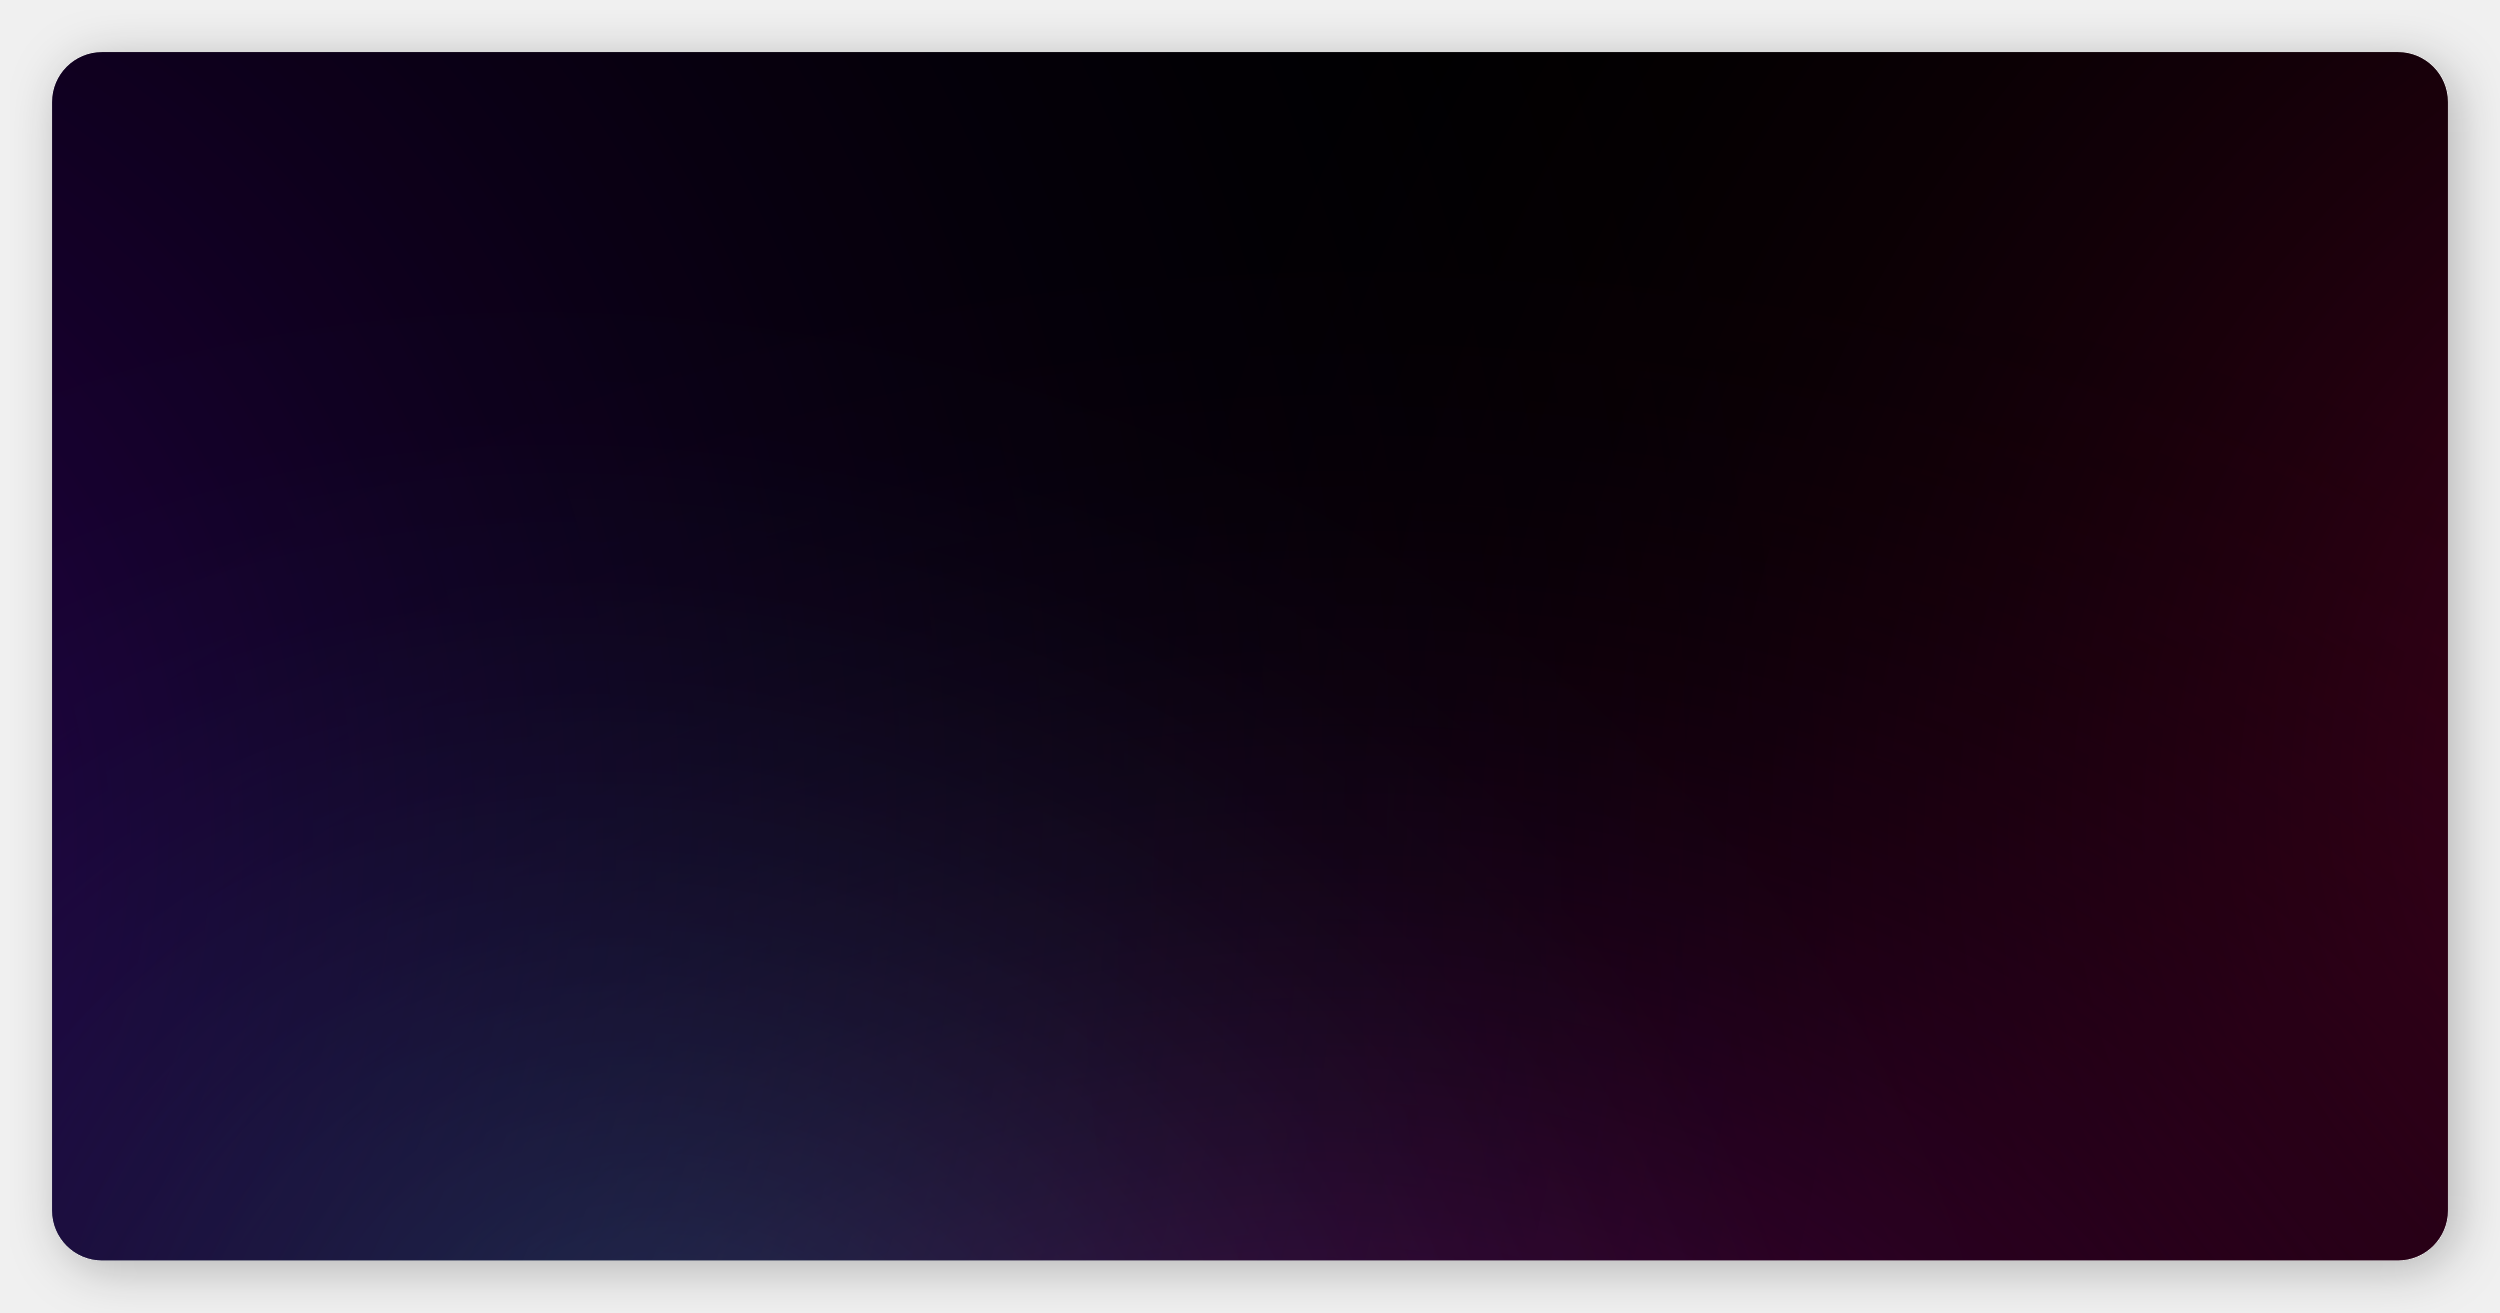
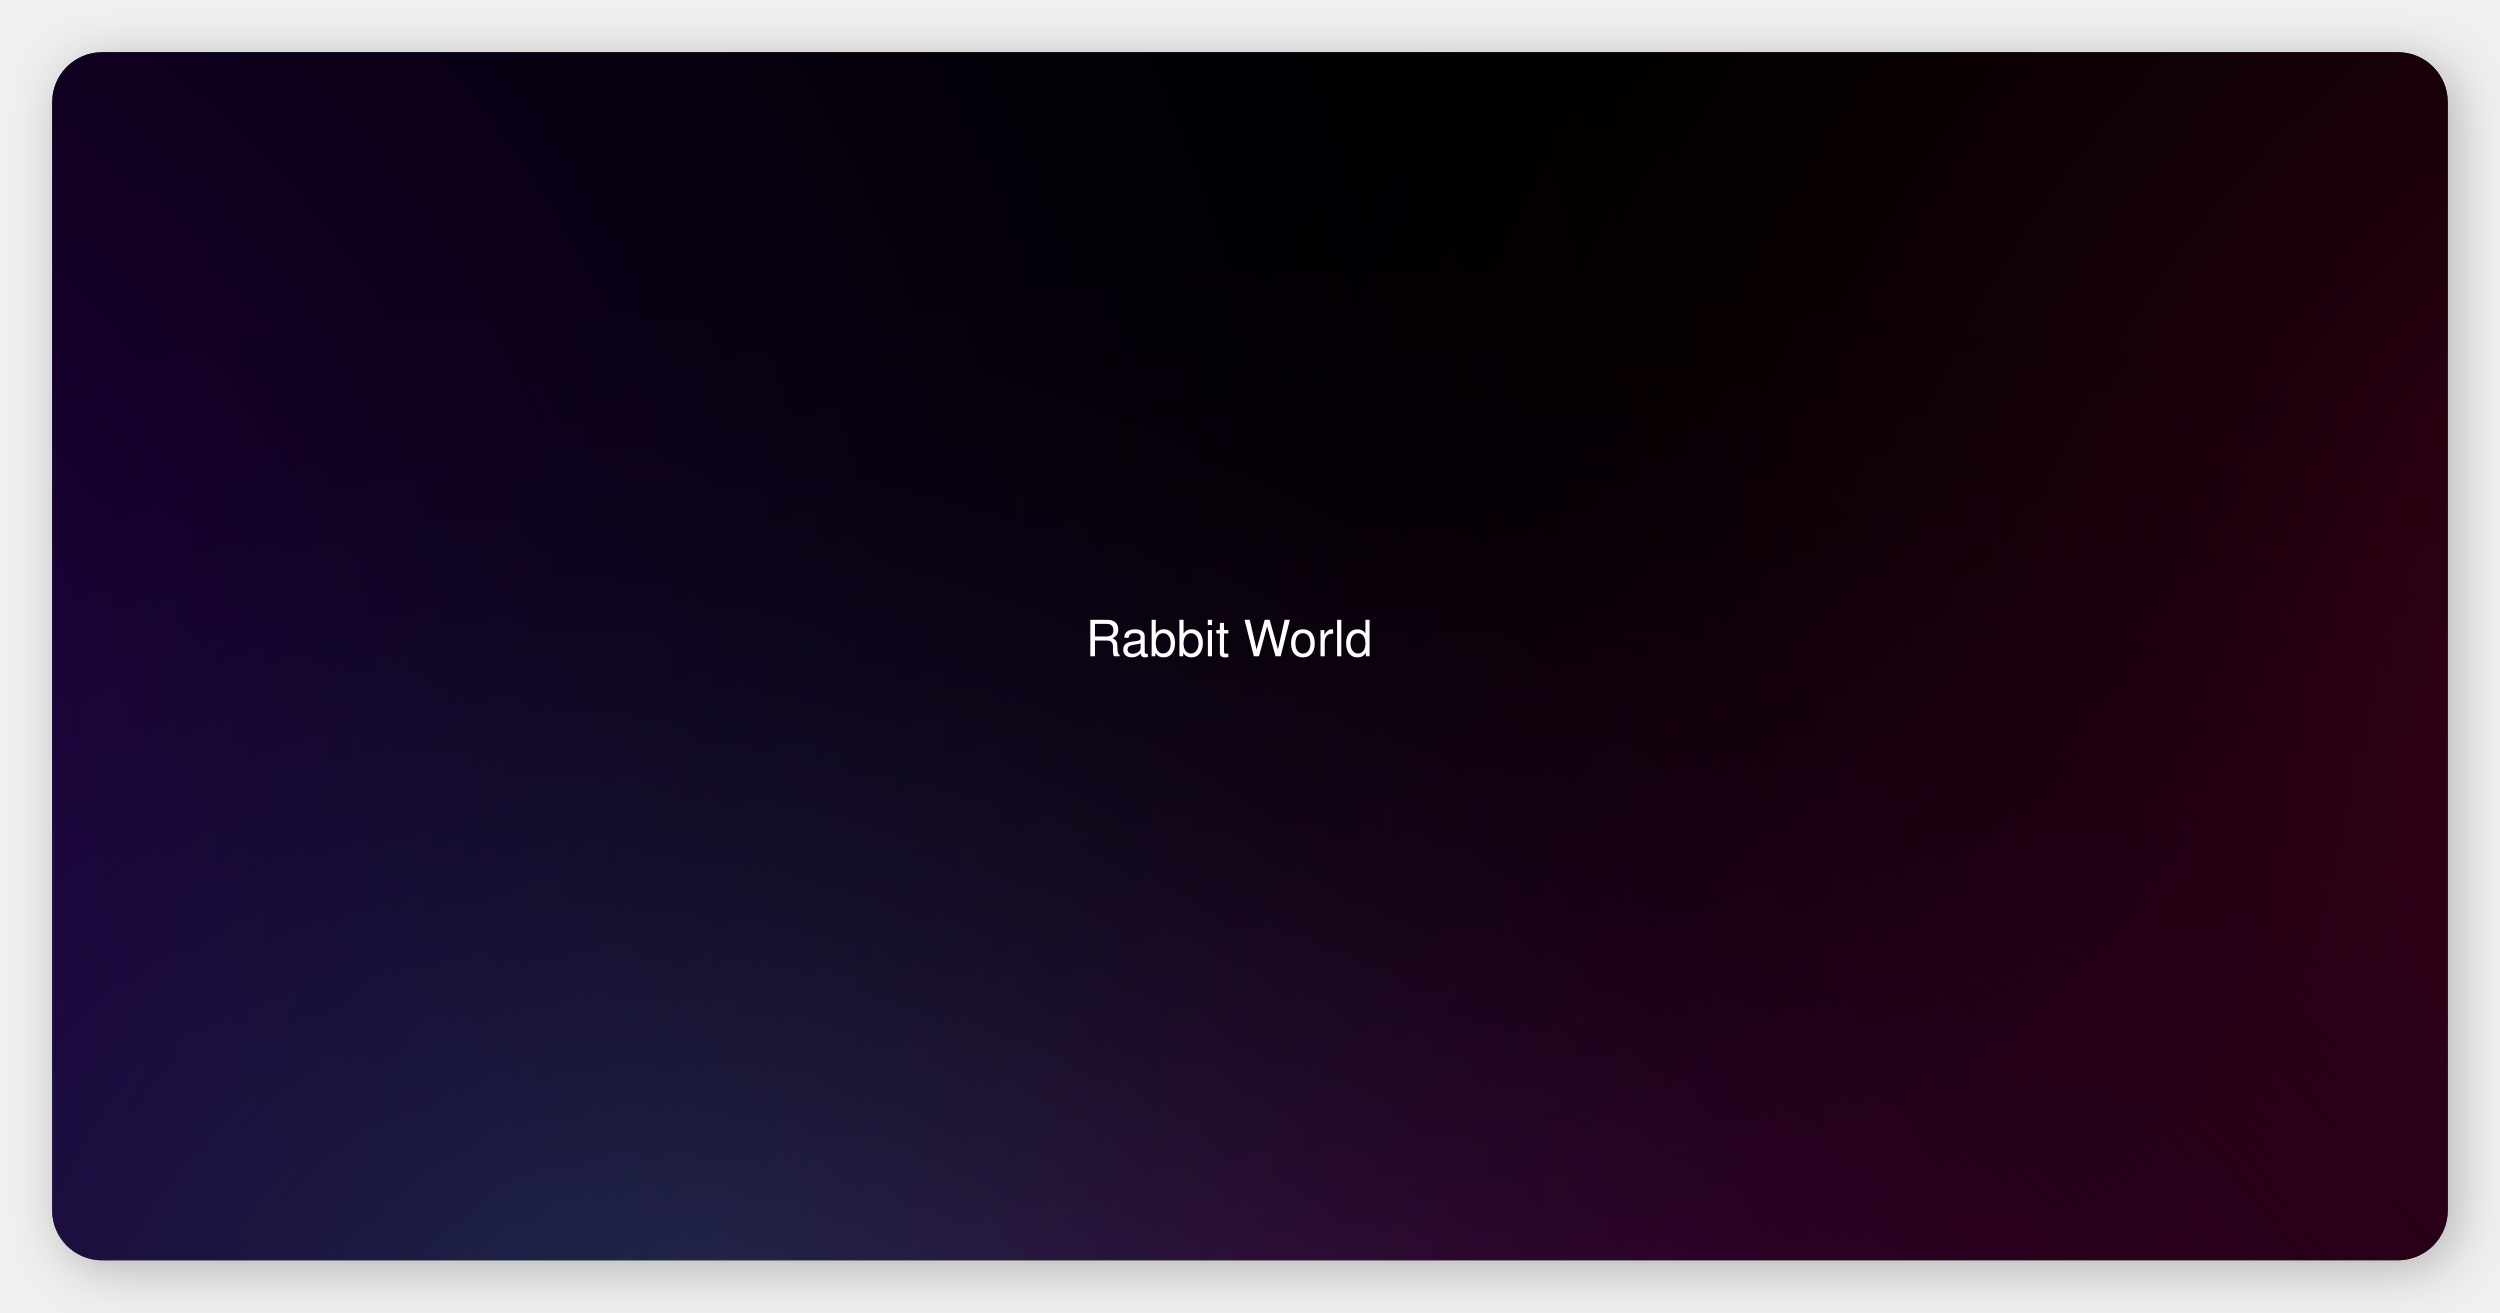
<svg xmlns="http://www.w3.org/2000/svg" width="1200" height="630" id="static-svg-hero">
  <g filter="url(#s)">
    <rect x="25" y="25" width="1150" height="580" rx="24" fill="black" />
    <g opacity="0.75">
      <rect x="25" y="25" width="1150" height="580" rx="24" fill="url(#p0)" />
      <rect x="25" y="25" width="1150" height="580" rx="24" fill="url(#p1)" />
      <rect x="25" y="25" width="1150" height="580" rx="24" fill="url(#p2)" />
      <rect x="25" y="25" width="1150" height="580" rx="24" fill="url(#p3)" />
    </g>
  </g>
  <clipPath id="b">
    <rect x="25" y="25" width="1150" height="580" rx="24" fill="black" />
  </clipPath>
  <circle opacity="0.39" r="2.94" fill="#fff" clip-path="url(#b)">
    <animate attributeName="cy" values="630; 0" dur="18.41s" begin="1.11s" repeatCount="indefinite" />
    <animate attributeName="cx" values="1039.99; 834.26" dur="18.41s" begin="1.11s" repeatCount="indefinite" />
  </circle>
  <circle opacity="0.43" r="3.23" fill="#fff" clip-path="url(#b)">
    <animate attributeName="cy" values="630; 0" dur="62.61s" begin="5.64s" repeatCount="indefinite" />
    <animate attributeName="cx" values="1015.27; 1170.23" dur="62.61s" begin="5.64s" repeatCount="indefinite" />
  </circle>
  <circle opacity="0.33" r="2.5" fill="#fff" clip-path="url(#b)">
    <animate attributeName="cy" values="630; 0" dur="46.77s" begin="0.79s" repeatCount="indefinite" />
    <animate attributeName="cx" values="339.87; 221.15" dur="46.77s" begin="0.79s" repeatCount="indefinite" />
  </circle>
  <circle opacity="0.38" r="2.88" fill="#fff" clip-path="url(#b)">
    <animate attributeName="cy" values="630; 0" dur="28.05s" begin="0.81s" repeatCount="indefinite" />
    <animate attributeName="cx" values="1183.49; 1079.6" dur="28.05s" begin="0.81s" repeatCount="indefinite" />
  </circle>
  <circle opacity="0.19" r="1.45" fill="#fff" clip-path="url(#b)">
    <animate attributeName="cy" values="630; 0" dur="49.16s" begin="7.71s" repeatCount="indefinite" />
    <animate attributeName="cx" values="785.3; 917.74" dur="49.16s" begin="7.71s" repeatCount="indefinite" />
  </circle>
  <circle opacity="0.4" r="3.02" fill="#fff" clip-path="url(#b)">
    <animate attributeName="cy" values="630; 0" dur="21.46s" begin="1.66s" repeatCount="indefinite" />
    <animate attributeName="cx" values="233.72; 422.37" dur="21.46s" begin="1.66s" repeatCount="indefinite" />
  </circle>
  <circle opacity="0.39" r="2.91" fill="#fff" clip-path="url(#b)">
    <animate attributeName="cy" values="630; 0" dur="71.08s" begin="2.59s" repeatCount="indefinite" />
    <animate attributeName="cx" values="508.78; 717.49" dur="71.08s" begin="2.59s" repeatCount="indefinite" />
  </circle>
  <circle opacity="0.3" r="2.28" fill="#fff" clip-path="url(#b)">
    <animate attributeName="cy" values="630; 0" dur="70.43s" begin="15.78s" repeatCount="indefinite" />
    <animate attributeName="cx" values="463.86; 551.45" dur="70.43s" begin="15.78s" repeatCount="indefinite" />
  </circle>
  <circle opacity="0.25" r="1.89" fill="#fff" clip-path="url(#b)">
    <animate attributeName="cy" values="630; 0" dur="48.96s" begin="0.37s" repeatCount="indefinite" />
    <animate attributeName="cx" values="949.04; 1062.53" dur="48.96s" begin="0.37s" repeatCount="indefinite" />
  </circle>
  <circle opacity="0.18" r="1.35" fill="#fff" clip-path="url(#b)">
    <animate attributeName="cy" values="630; 0" dur="24.99s" begin="1.91s" repeatCount="indefinite" />
    <animate attributeName="cx" values="821.14; 669.88" dur="24.99s" begin="1.91s" repeatCount="indefinite" />
  </circle>
  <circle opacity="0.33" r="2.45" fill="#fff" clip-path="url(#b)">
    <animate attributeName="cy" values="630; 0" dur="61.34s" begin="0.14s" repeatCount="indefinite" />
    <animate attributeName="cx" values="589.91; 756.43" dur="61.34s" begin="0.14s" repeatCount="indefinite" />
  </circle>
  <circle opacity="0.35" r="2.62" fill="#fff" clip-path="url(#b)">
    <animate attributeName="cy" values="630; 0" dur="23.77s" begin="1.39s" repeatCount="indefinite" />
    <animate attributeName="cx" values="486.85; 583.33" dur="23.77s" begin="1.39s" repeatCount="indefinite" />
  </circle>
  <circle opacity="0.29" r="2.14" fill="#fff" clip-path="url(#b)">
    <animate attributeName="cy" values="630; 0" dur="80.34s" begin="6.13s" repeatCount="indefinite" />
    <animate attributeName="cx" values="654.84; 785.66" dur="80.34s" begin="6.13s" repeatCount="indefinite" />
  </circle>
  <circle opacity="0.42" r="3.12" fill="#fff" clip-path="url(#b)">
    <animate attributeName="cy" values="630; 0" dur="74.07s" begin="8.52s" repeatCount="indefinite" />
    <animate attributeName="cx" values="99.49; -41.12" dur="74.07s" begin="8.52s" repeatCount="indefinite" />
  </circle>
  <circle opacity="0.2" r="1.53" fill="#fff" clip-path="url(#b)">
    <animate attributeName="cy" values="630; 0" dur="15.03s" begin="0.59s" repeatCount="indefinite" />
    <animate attributeName="cx" values="379.03; 598.04" dur="15.03s" begin="0.59s" repeatCount="indefinite" />
  </circle>
  <circle opacity="0.25" r="1.84" fill="#fff" clip-path="url(#b)">
    <animate attributeName="cy" values="630; 0" dur="48.85s" begin="8.61s" repeatCount="indefinite" />
    <animate attributeName="cx" values="421.09; 219.28" dur="48.85s" begin="8.61s" repeatCount="indefinite" />
  </circle>
  <circle opacity="0.19" r="1.42" fill="#fff" clip-path="url(#b)">
    <animate attributeName="cy" values="630; 0" dur="44.59s" begin="2.56s" repeatCount="indefinite" />
    <animate attributeName="cx" values="1102.75; 1287.85" dur="44.59s" begin="2.56s" repeatCount="indefinite" />
  </circle>
  <circle opacity="0.17" r="1.31" fill="#fff" clip-path="url(#b)">
    <animate attributeName="cy" values="630; 0" dur="69.77s" begin="17.12s" repeatCount="indefinite" />
    <animate attributeName="cx" values="389.99; 190.78" dur="69.77s" begin="17.12s" repeatCount="indefinite" />
  </circle>
  <circle opacity="0.27" r="1.99" fill="#fff" clip-path="url(#b)">
    <animate attributeName="cy" values="630; 0" dur="15.9s" begin="0.76s" repeatCount="indefinite" />
    <animate attributeName="cx" values="126.7; -1.24" dur="15.9s" begin="0.76s" repeatCount="indefinite" />
  </circle>
  <circle opacity="0.39" r="2.91" fill="#fff" clip-path="url(#b)">
    <animate attributeName="cy" values="630; 0" dur="88.19s" begin="21.1s" repeatCount="indefinite" />
    <animate attributeName="cx" values="869.29; 1064.93" dur="88.19s" begin="21.1s" repeatCount="indefinite" />
  </circle>
  <circle opacity="0.27" r="2.02" fill="#fff" clip-path="url(#b)">
    <animate attributeName="cy" values="630; 0" dur="37.18s" begin="7.21s" repeatCount="indefinite" />
    <animate attributeName="cx" values="508.22; 618.89" dur="37.18s" begin="7.21s" repeatCount="indefinite" />
  </circle>
  <circle opacity="0.35" r="2.59" fill="#fff" clip-path="url(#b)">
    <animate attributeName="cy" values="630; 0" dur="88.58s" begin="4.25s" repeatCount="indefinite" />
    <animate attributeName="cx" values="870.14; 668.51" dur="88.58s" begin="4.25s" repeatCount="indefinite" />
  </circle>
  <circle opacity="0.3" r="2.28" fill="#fff" clip-path="url(#b)">
    <animate attributeName="cy" values="630; 0" dur="71.92s" begin="9.92s" repeatCount="indefinite" />
    <animate attributeName="cx" values="19.36; 114.43" dur="71.92s" begin="9.92s" repeatCount="indefinite" />
  </circle>
  <circle opacity="0.21" r="1.57" fill="#fff" clip-path="url(#b)">
    <animate attributeName="cy" values="630; 0" dur="36.39s" begin="9.05s" repeatCount="indefinite" />
    <animate attributeName="cx" values="130.4; 241.96" dur="36.39s" begin="9.05s" repeatCount="indefinite" />
  </circle>
  <circle opacity="0.2" r="1.48" fill="#fff" clip-path="url(#b)">
    <animate attributeName="cy" values="630; 0" dur="16.1s" begin="2.43s" repeatCount="indefinite" />
    <animate attributeName="cx" values="895.93; 693.22" dur="16.1s" begin="2.43s" repeatCount="indefinite" />
  </circle>
  <circle opacity="0.39" r="2.9" fill="#fff" clip-path="url(#b)">
    <animate attributeName="cy" values="630; 0" dur="33.7s" begin="4.86s" repeatCount="indefinite" />
    <animate attributeName="cx" values="109.55; 272.57" dur="33.7s" begin="4.86s" repeatCount="indefinite" />
  </circle>
  <circle opacity="0.37" r="2.75" fill="#fff" clip-path="url(#b)">
    <animate attributeName="cy" values="630; 0" dur="19.82s" begin="3.7s" repeatCount="indefinite" />
    <animate attributeName="cx" values="1120.83; 1269.06" dur="19.82s" begin="3.7s" repeatCount="indefinite" />
  </circle>
  <circle opacity="0.41" r="3.11" fill="#fff" clip-path="url(#b)">
    <animate attributeName="cy" values="630; 0" dur="86.98s" begin="17.36s" repeatCount="indefinite" />
    <animate attributeName="cx" values="931.92; 816.25" dur="86.98s" begin="17.36s" repeatCount="indefinite" />
  </circle>
  <circle opacity="0.38" r="2.85" fill="#fff" clip-path="url(#b)">
    <animate attributeName="cy" values="630; 0" dur="34.55s" begin="5.71s" repeatCount="indefinite" />
    <animate attributeName="cx" values="1018.11; 903.42" dur="34.55s" begin="5.71s" repeatCount="indefinite" />
  </circle>
  <circle opacity="0.38" r="2.86" fill="#fff" clip-path="url(#b)">
    <animate attributeName="cy" values="630; 0" dur="33.28s" begin="4.77s" repeatCount="indefinite" />
    <animate attributeName="cx" values="803.24; 954.61" dur="33.28s" begin="4.77s" repeatCount="indefinite" />
  </circle>
  <g clip-path="url(#b)" opacity="0">
    <animate attributeName="opacity" values="0;0.3" dur="3s" begin="0.5s" fill="freeze" />
    <rect x="-156" y="-176" width="1512" height="982" fill="url(#p4)" fill-opacity="0.41" />
    <rect x="-156" y="-176" width="1512" height="982" fill="url(#p5)" />
  </g>
  <svg width="312" height="186" x="444" y="222">
-     <path fill="white" transform-origin="156 93">
-       <animateTransform attributeName="transform" from="0 0" to="1 1" begin="0s" dur="2.5s" fill="freeze" type="scale" calcMode="spline" keySplines="0.16, 1, 0.3, 1" keyTimes="0;1" />
-       <animate attributeName="d" begin="250ms" dur="750ms" fill="freeze" calcMode="spline" keySplines="0.87 0 0.13 1;0.87 0 0.13 1;0.87 0 0.13 1;0.87 0 0.13 1;0.87 0 0.13 1" keyTimes="0;0.2;0.4;0.6;0.8;1" values="M 43.941 0 L 43.941 0 L 43.941 0 L 43.941 0 L 43.941 0 L 43.941 0 L 43.941 0 L 43.941 0 L 0.5 0 L 43.941 0 L 43.941 0 L 43.941 0 L 43.941 0 L 43.941 0 L 43.941 0 L 43.941 0 L 43.941 0 L 43.941 0 Z;M96.031 186 96.031 186 96.031 186 96.031 186 96.031 186 96.031 186 96.031 186 96.031 186 .5 0 43.941 0 96.038 101.889 96.038 101.889 96.031 186 96.031 186 96.031 186 96.031 186 96.031 186 96.031 186Z;M170.085 42.068 170.085 42.068 170.085 42.068 170.085 42.068 170.085 42.068 148.365 84.549 148.365 84.549 96.031 186 .5 0 43.941 0 96.038 101.889 148.135 0 191.576 0 170.085 42.068 170.085 42.068 170.085 42.068 170.085 42.068 170.085 42.068Z;M205.508 111.348 205.508 111.348 205.508 111.348 205.508 111.348 243.678 186 200.237 186 148.365 84.549 96.031 186 .5 0 43.941 0 96.038 101.889 148.135 0 191.576 0 170.085 42.068 182.144 65.654 182.144 65.654 205.508 111.348 205.508 111.348Z;M239.394 45.609 218.422 86.28 218.422 86.28 205.508 111.348 243.678 186 200.237 186 148.365 84.549 96.031 186 .5 0 43.941 0 96.038 101.889 148.135 0 191.576 0 170.085 42.068 182.144 65.654 215.969 0 239.394 45.609 239.394 45.609Z;M311.5 186 268.059 186 218.422 86.28 205.508 111.348 243.678 186 200.237 186 148.365 84.549 96.031 186 .5 0 43.941 0 96.038 101.889 148.135 0 191.576 0 170.085 42.068 182.144 65.654 215.969 0 239.394 45.609 311.5 186Z" />
-     </path>
+     <text x="156" y="93" fill="white" font-size="24" font-family="Helvetica, Arial, sans-serif" text-anchor="middle" transform-origin="156 93"> Rabbit World  <animateTransform attributeName="transform" type="scale" values="0.5 0.5; 2.2 2.2; 0.5 0.5" keyTimes="0; 0.5; 1" dur="5s" repeatCount="indefinite" calcMode="spline" keySplines=".42 0 .58 1; .42 0 .58 1" />
+       <animate attributeName="opacity" values="0;1;0" keyTimes="0; 0.5; 1" dur="5s" repeatCount="indefinite" />
+       <animate attributeName="fill" values="#ffffff;#ff4d06;#ffffff" keyTimes="0; 0.5; 1" dur="5s" repeatCount="indefinite" />
+     </text>
  </svg>
  <defs>
    <filter id="s" x="5" y="5" width="1198" height="628" filterUnits="userSpaceOnUse" color-interpolation-filters="sRGB">
      <feFlood flood-opacity="0" result="BackgroundImageFix" />
      <feColorMatrix in="SourceAlpha" type="matrix" values="0 0 0 0 0 0 0 0 0 0 0 0 0 0 0 0 0 0 127 0" result="hardAlpha" />
      <feOffset dx="4" dy="4" />
      <feGaussianBlur stdDeviation="12" />
      <feComposite in2="hardAlpha" operator="out" />
      <feColorMatrix type="matrix" values="0 0 0 0 0 0 0 0 0 0 0 0 0 0 0 0 0 0 0.25 0" />
      <feBlend mode="normal" in2="BackgroundImageFix" result="e1" />
      <feBlend mode="normal" in="SourceGraphic" in2="e1" result="shape" />
    </filter>
    <radialGradient id="p0" cx="0" cy="0" r="1" gradientUnits="userSpaceOnUse" gradientTransform="translate(325.5 680.5) rotate(15.6949) scale(691.274 559.341)">
      <stop stop-color="#00FFE0" stop-opacity="0.43" />
      <stop offset="1" stop-opacity="0" />
    </radialGradient>
    <radialGradient id="p1" cx="0" cy="0" r="1" gradientUnits="userSpaceOnUse" gradientTransform="translate(1389 355.5) rotate(141.011) scale(936.808 834.471)">
      <stop stop-color="#FF006B" stop-opacity="0.43" />
      <stop offset="1" stop-opacity="0" />
    </radialGradient>
    <radialGradient id="p2" cx="0" cy="0" r="1" gradientUnits="userSpaceOnUse" gradientTransform="translate(626 816) rotate(-2.07138) scale(943.598 733.209)">
      <stop stop-color="#FF00E6" stop-opacity="0.46" />
      <stop offset="1" stop-opacity="0" />
    </radialGradient>
    <radialGradient id="p3" cx="0" cy="0" r="1" gradientUnits="userSpaceOnUse" gradientTransform="translate(-232.837 427.515) rotate(47.2401) scale(1118.59 1176.88)">
      <stop stop-color="#7F00FF" stop-opacity="0.46" />
      <stop offset="1" stop-opacity="0" />
    </radialGradient>
    <radialGradient id="p4" cx="0" cy="0" r="1" gradientUnits="userSpaceOnUse" gradientTransform="translate(600 315) rotate(90) scale(491 910.359)">
      <stop stop-color="white" stop-opacity="0.31" />
      <stop offset="1" stop-opacity="0" />
    </radialGradient>
    <radialGradient id="p5" cx="0" cy="0" r="1" gradientUnits="userSpaceOnUse" gradientTransform="translate(600 315) rotate(90) scale(235 382.651)">
      <stop stop-color="white" stop-opacity="0.43" />
      <stop offset="1" stop-opacity="0" />
    </radialGradient>
  </defs>
</svg>
